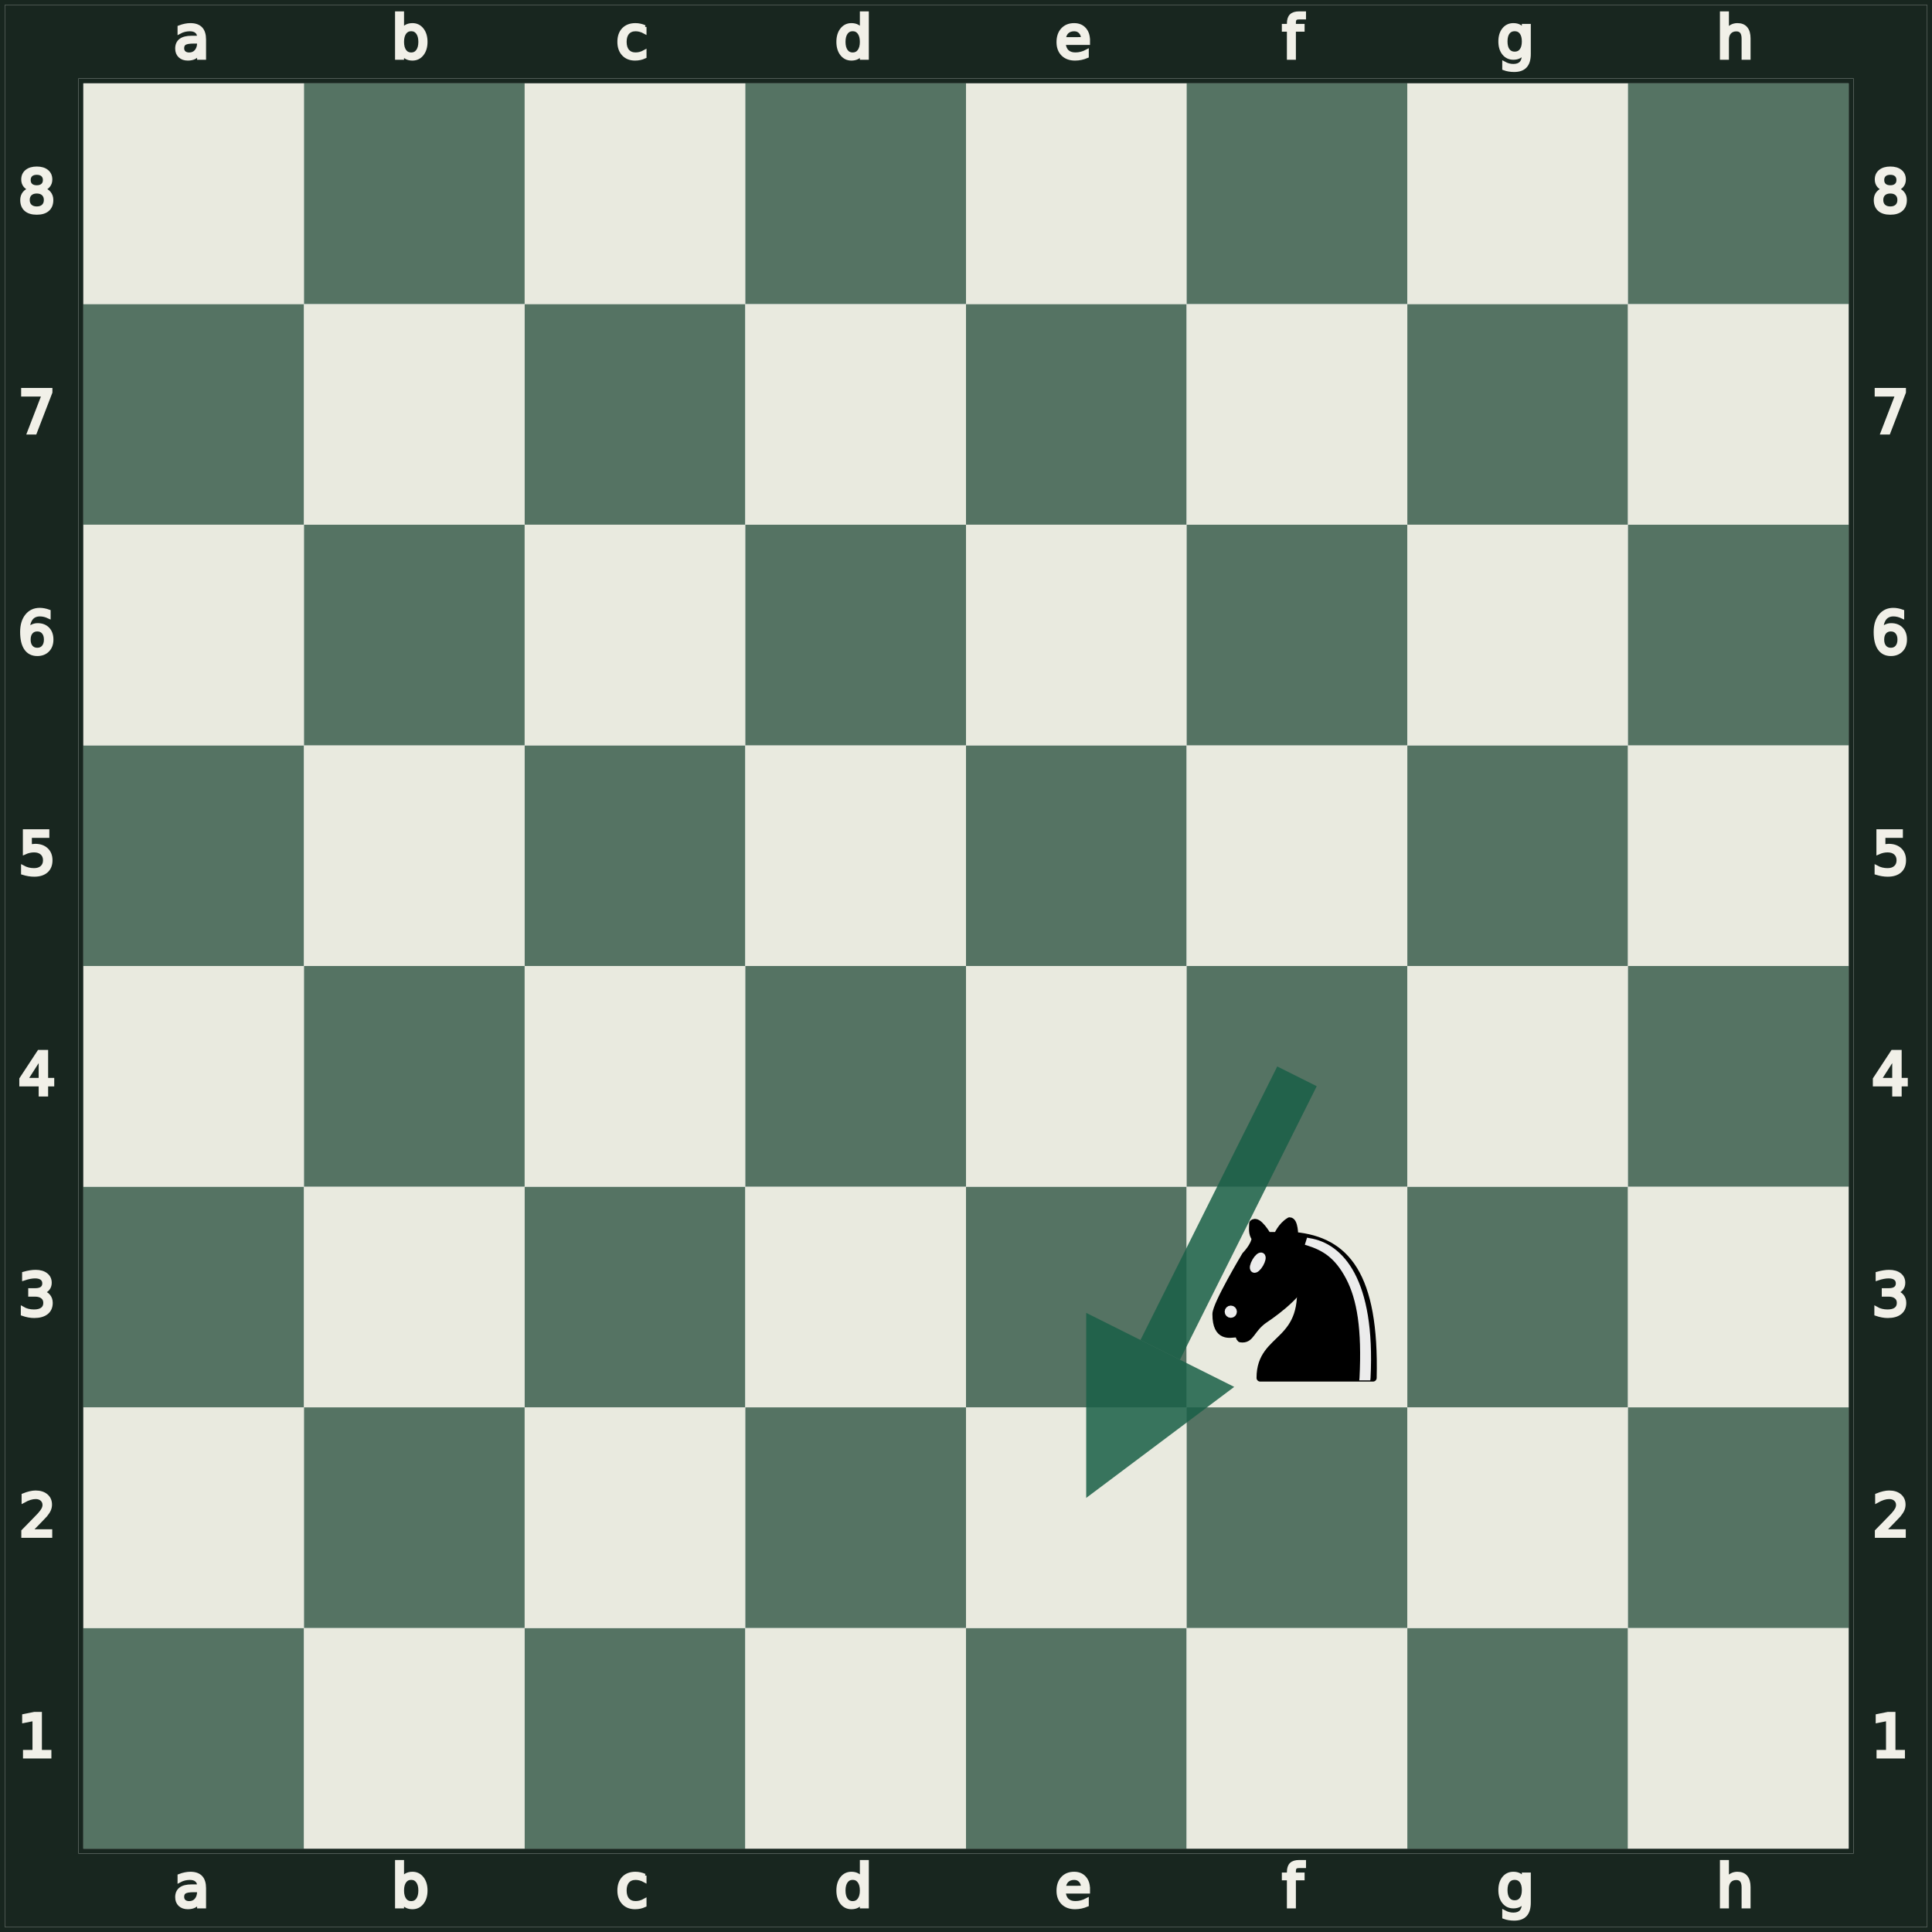
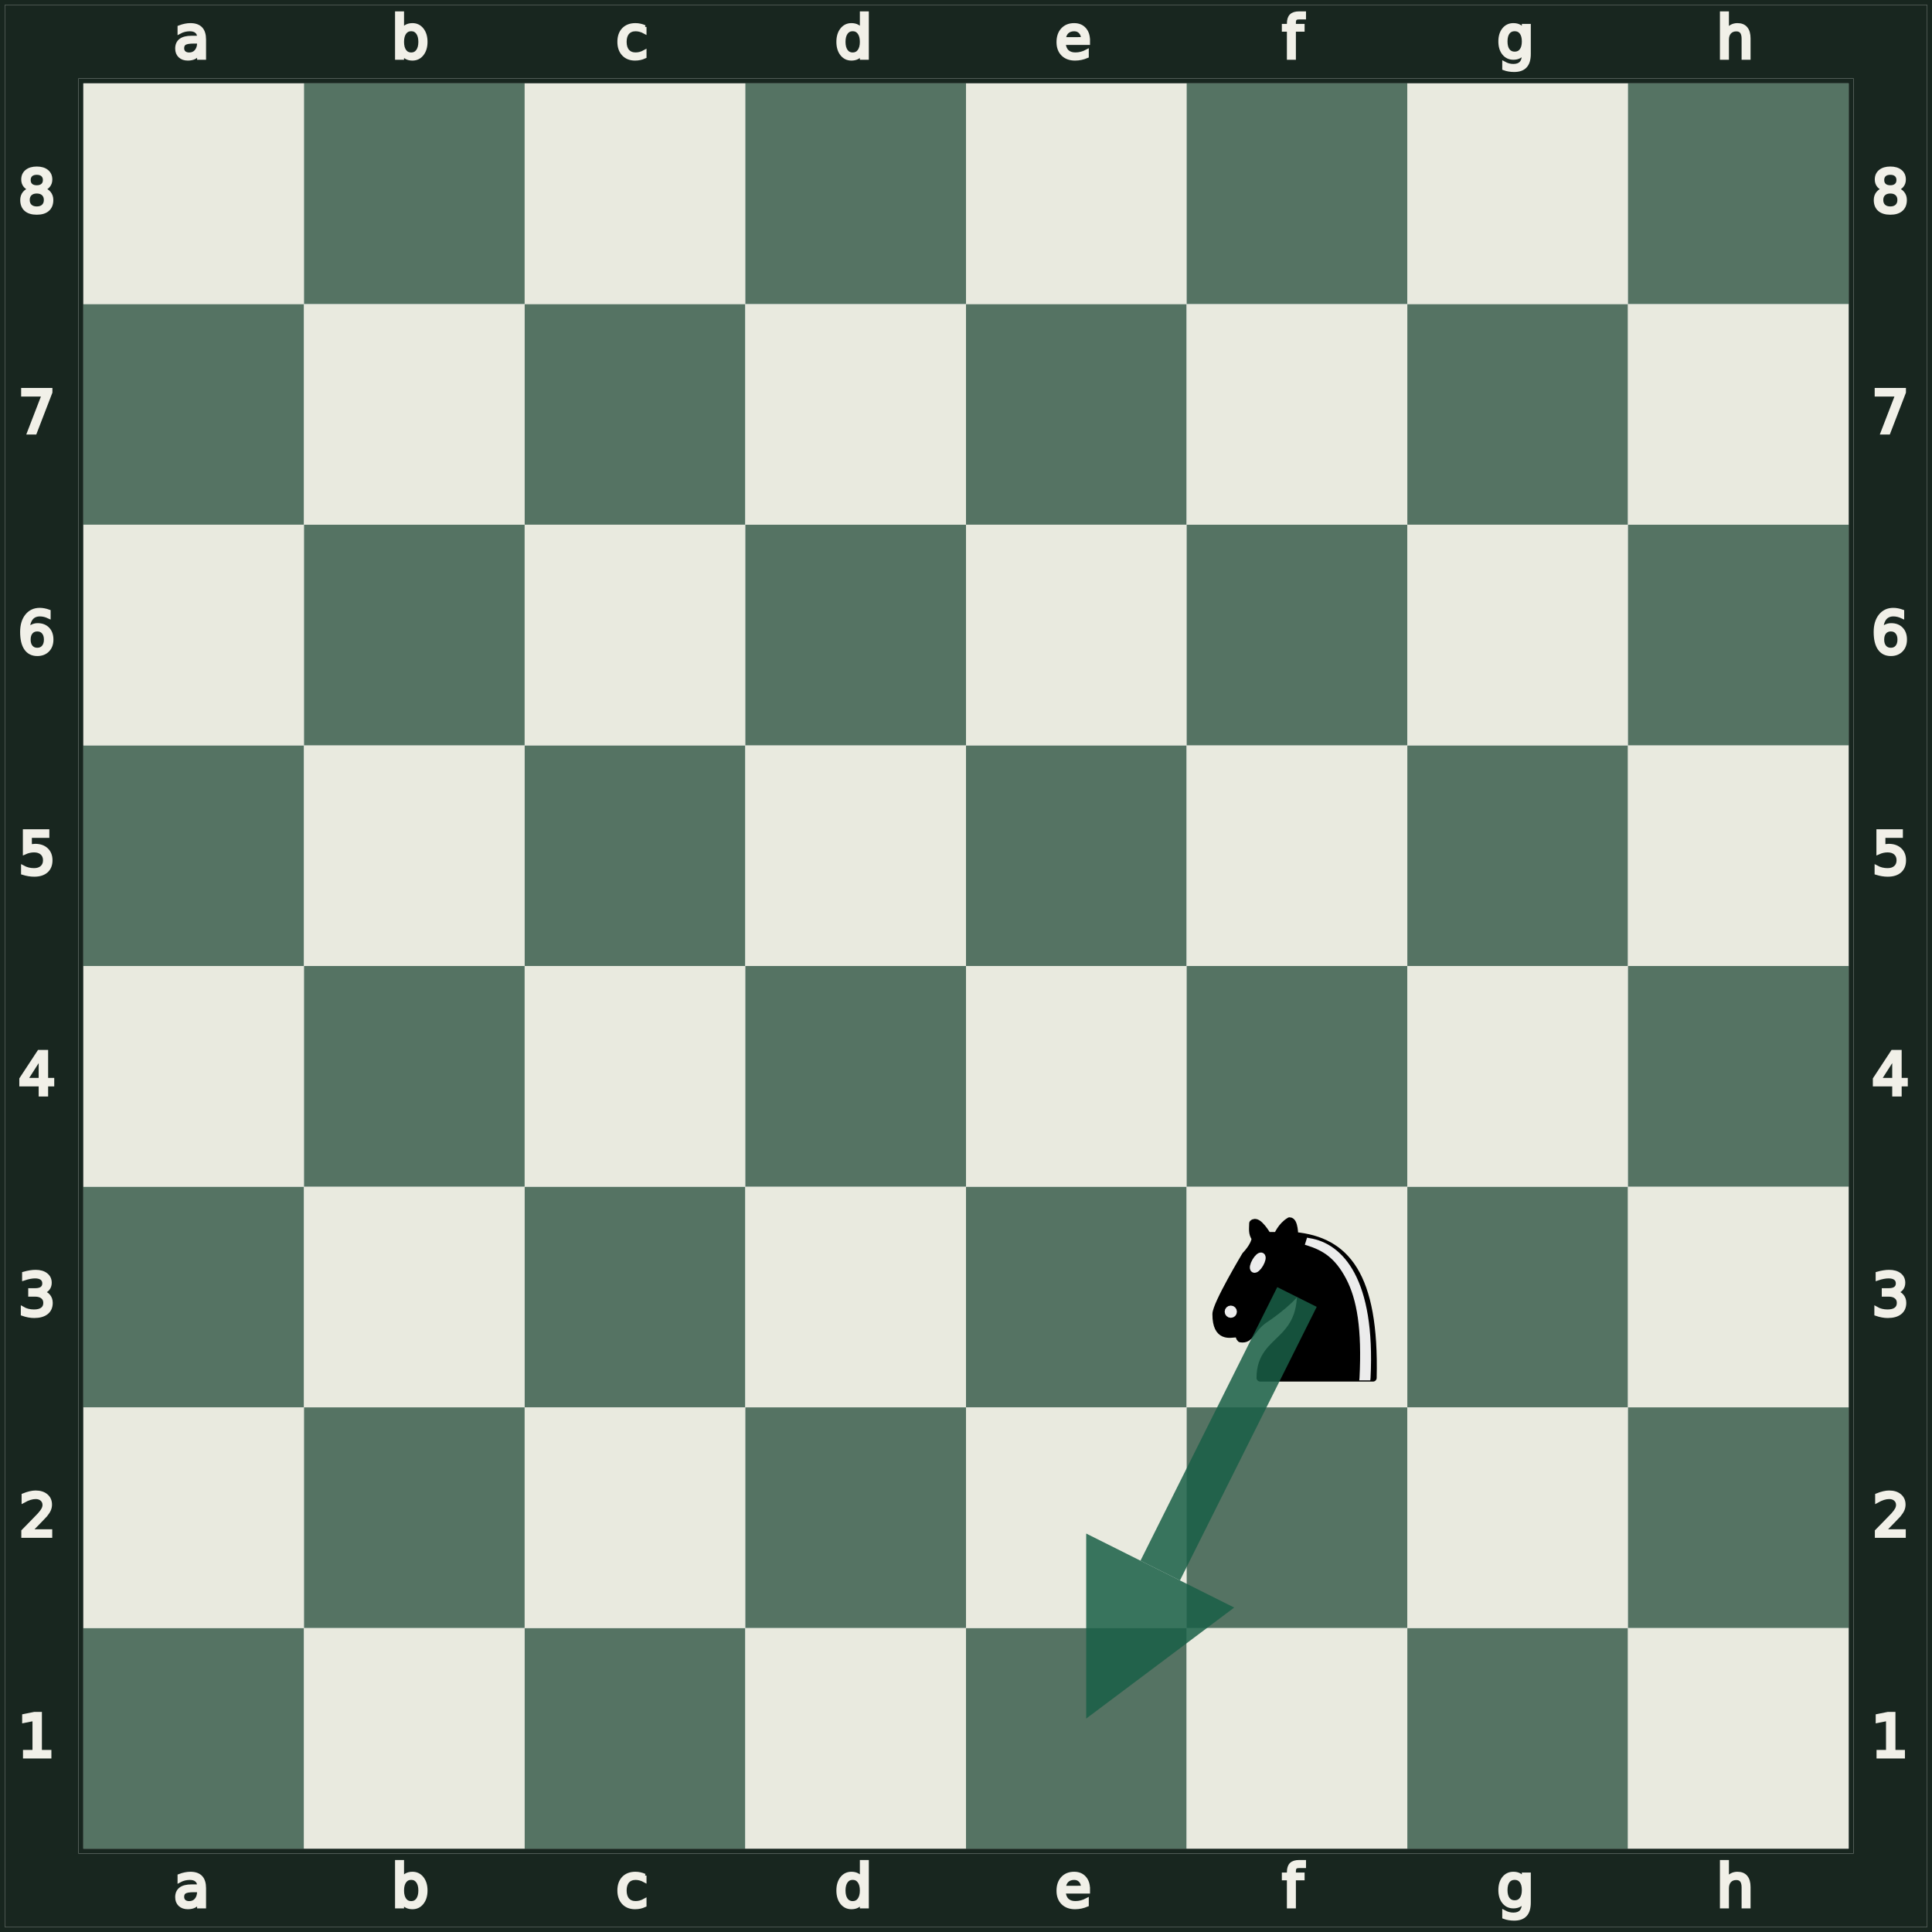
<svg xmlns="http://www.w3.org/2000/svg" xmlns:xlink="http://www.w3.org/1999/xlink" viewBox="0 0 394 394">
  <style>.piece { filter: drop-shadow(0 1px 0 rgba(255,255,255,.18)); }</style>
  <defs>
    <g id="black-knight" class="black knight" fill="none" fill-rule="evenodd" stroke="#000" stroke-width="1.5" stroke-linecap="round" stroke-linejoin="round">
      <path d="M 22,10 C 32.5,11 38.5,18 38,39 L 15,39 C 15,30 25,32.5 23,18" style="fill:#000000; stroke:#000000;" />
      <path d="M 24,18 C 24.38,20.91 18.45,25.37 16,27 C 13,29 13.18,31.34 11,31 C 9.958,30.06 12.41,27.96 11,28 C 10,28 11.19,29.23 10,30 C 9,30 5.997,31 6,26 C 6,24 12,14 12,14 C 12,14 13.89,12.1 14,10.5 C 13.27,9.506 13.5,8.5 13.5,7.5 C 14.5,6.5 16.5,10 16.5,10 L 18.5,10 C 18.5,10 19.28,8.008 21,7 C 22,7 22,10 22,10" style="fill:#000000; stroke:#000000;" />
      <path d="M 9.5 25.5 A 0.5 0.5 0 1 1 8.5,25.5 A 0.5 0.5 0 1 1 9.5 25.5 z" style="fill:#ececec; stroke:#ececec;" />
      <path d="M 15 15.5 A 0.5 1.5 0 1 1 14,15.5 A 0.5 1.5 0 1 1 15 15.5 z" transform="matrix(0.866,0.5,-0.5,0.866,9.693,-5.173)" style="fill:#ececec; stroke:#ececec;" />
      <path d="M 24.55,10.4 L 24.1,11.85 L 24.6,12 C 27.75,13 30.25,14.49 32.5,18.75 C 34.75,23.01 35.75,29.06 35.25,39 L 35.2,39.5 L 37.45,39.5 L 37.5,39 C 38,28.94 36.62,22.15 34.25,17.66 C 31.88,13.17 28.46,11.02 25.06,10.5 L 24.55,10.4 z " style="fill:#ececec; stroke:none;" />
    </g>
  </defs>
  <rect x="0.5" y="0.5" width="393" height="393" fill="none" stroke="#18261f" stroke-width="1" />
  <rect x="8.5" y="8.5" width="377" height="377" fill="none" stroke="#18261f" stroke-width="15" />
  <rect x="16.5" y="16.5" width="361" height="361" fill="none" stroke="#18261f" stroke-width="1" />
  <g transform="translate(22, 1) scale(0.75, 0.75)" fill="#f1f0e8" stroke="#f1f0e8">
    <path d="M23.328 10.016q-1.742 0-2.414.398-.672.398-.672 1.36 0 .765.5 1.218.508.445 1.375.445 1.196 0 1.914-.843.727-.852.727-2.258v-.32zm2.867-.594v4.992h-1.437v-1.328q-.492.797-1.227 1.18-.734.375-1.797.375-1.343 0-2.14-.75-.79-.758-.79-2.024 0-1.476.985-2.226.992-.75 2.953-.75h2.016V8.75q0-.992-.656-1.531-.649-.547-1.829-.547-.75 0-1.46.18-.711.18-1.368.539V6.062q.79-.304 1.532-.453.742-.156 1.445-.156 1.898 0 2.836.984.937.985.937 2.985z" />
  </g>
  <g transform="translate(22, 378) scale(0.75, 0.75)" fill="#f1f0e8" stroke="#f1f0e8">
    <path d="M23.328 10.016q-1.742 0-2.414.398-.672.398-.672 1.36 0 .765.5 1.218.508.445 1.375.445 1.196 0 1.914-.843.727-.852.727-2.258v-.32zm2.867-.594v4.992h-1.437v-1.328q-.492.797-1.227 1.18-.734.375-1.797.375-1.343 0-2.14-.75-.79-.758-.79-2.024 0-1.476.985-2.226.992-.75 2.953-.75h2.016V8.75q0-.992-.656-1.531-.649-.547-1.829-.547-.75 0-1.46.18-.711.18-1.368.539V6.062q.79-.304 1.532-.453.742-.156 1.445-.156 1.898 0 2.836.984.937.985.937 2.985z" />
  </g>
  <g transform="translate(67, 1) scale(0.75, 0.75)" fill="#f1f0e8" stroke="#f1f0e8">
    <path d="M24.922 10.047q0-1.586-.656-2.485-.649-.906-1.79-.906-1.14 0-1.796.906-.649.899-.649 2.485 0 1.586.649 2.492.656.898 1.797.898 1.14 0 1.789-.898.656-.906.656-2.492zm-4.89-3.055q.452-.781 1.14-1.156.695-.383 1.656-.383 1.594 0 2.586 1.266 1 1.265 1 3.328 0 2.062-1 3.328-.992 1.266-2.586 1.266-.96 0-1.656-.375-.688-.383-1.14-1.164v1.312h-1.446V2.258h1.445z" />
  </g>
  <g transform="translate(67, 378) scale(0.75, 0.75)" fill="#f1f0e8" stroke="#f1f0e8">
    <path d="M24.922 10.047q0-1.586-.656-2.485-.649-.906-1.79-.906-1.14 0-1.796.906-.649.899-.649 2.485 0 1.586.649 2.492.656.898 1.797.898 1.14 0 1.789-.898.656-.906.656-2.492zm-4.89-3.055q.452-.781 1.14-1.156.695-.383 1.656-.383 1.594 0 2.586 1.266 1 1.265 1 3.328 0 2.062-1 3.328-.992 1.266-2.586 1.266-.96 0-1.656-.375-.688-.383-1.14-1.164v1.312h-1.446V2.258h1.445z" />
  </g>
  <g transform="translate(112, 1) scale(0.75, 0.75)" fill="#f1f0e8" stroke="#f1f0e8">
    <path d="M25.96 6v1.344q-.608-.336-1.226-.5-.609-.172-1.234-.172-1.398 0-2.172.89-.773.883-.773 2.485 0 1.601.773 2.492.774.883 2.172.883.625 0 1.234-.164.618-.172 1.227-.508v1.328q-.602.281-1.25.422-.64.14-1.367.14-1.977 0-3.14-1.242-1.165-1.242-1.165-3.351 0-2.14 1.172-3.367 1.18-1.227 3.227-1.227.664 0 1.296.14.633.134 1.227.407z" />
  </g>
  <g transform="translate(112, 378) scale(0.75, 0.75)" fill="#f1f0e8" stroke="#f1f0e8">
    <path d="M25.96 6v1.344q-.608-.336-1.226-.5-.609-.172-1.234-.172-1.398 0-2.172.89-.773.883-.773 2.485 0 1.601.773 2.492.774.883 2.172.883.625 0 1.234-.164.618-.172 1.227-.508v1.328q-.602.281-1.25.422-.64.14-1.367.14-1.977 0-3.14-1.242-1.165-1.242-1.165-3.351 0-2.14 1.172-3.367 1.18-1.227 3.227-1.227.664 0 1.296.14.633.134 1.227.407z" />
  </g>
  <g transform="translate(157, 1) scale(0.75, 0.75)" fill="#f1f0e8" stroke="#f1f0e8">
    <path d="M24.973 6.992V2.258h1.437v12.156h-1.437v-1.312q-.453.78-1.149 1.164-.687.375-1.656.375-1.586 0-2.586-1.266-.992-1.266-.992-3.328 0-2.063.992-3.328 1-1.266 2.586-1.266.969 0 1.656.383.696.375 1.149 1.156zm-4.899 3.055q0 1.586.649 2.492.656.898 1.797.898 1.14 0 1.796-.898.657-.906.657-2.492 0-1.586-.657-2.485-.656-.906-1.796-.906-1.141 0-1.797.906-.649.899-.649 2.485z" />
  </g>
  <g transform="translate(157, 378) scale(0.75, 0.75)" fill="#f1f0e8" stroke="#f1f0e8">
    <path d="M24.973 6.992V2.258h1.437v12.156h-1.437v-1.312q-.453.78-1.149 1.164-.687.375-1.656.375-1.586 0-2.586-1.266-.992-1.266-.992-3.328 0-2.063.992-3.328 1-1.266 2.586-1.266.969 0 1.656.383.696.375 1.149 1.156zm-4.899 3.055q0 1.586.649 2.492.656.898 1.797.898 1.14 0 1.796-.898.657-.906.657-2.492 0-1.586-.657-2.485-.656-.906-1.796-.906-1.141 0-1.797.906-.649.899-.649 2.485z" />
  </g>
  <g transform="translate(202, 1) scale(0.75, 0.75)" fill="#f1f0e8" stroke="#f1f0e8">
    <path d="M26.555 9.68v.703h-6.61q.094 1.484.89 2.265.806.774 2.235.774.828 0 1.602-.203.781-.203 1.547-.61v1.36q-.774.328-1.586.5-.813.172-1.649.172-2.093 0-3.32-1.22-1.219-1.218-1.219-3.296 0-2.148 1.157-3.406 1.164-1.266 3.132-1.266 1.766 0 2.79 1.14 1.03 1.134 1.03 3.087zm-1.438-.422q-.015-1.18-.664-1.883-.64-.703-1.703-.703-1.203 0-1.93.68-.718.68-.828 1.914z" />
  </g>
  <g transform="translate(202, 378) scale(0.75, 0.75)" fill="#f1f0e8" stroke="#f1f0e8">
    <path d="M26.555 9.68v.703h-6.61q.094 1.484.89 2.265.806.774 2.235.774.828 0 1.602-.203.781-.203 1.547-.61v1.36q-.774.328-1.586.5-.813.172-1.649.172-2.093 0-3.32-1.22-1.219-1.218-1.219-3.296 0-2.148 1.157-3.406 1.164-1.266 3.132-1.266 1.766 0 2.79 1.14 1.03 1.134 1.03 3.087zm-1.438-.422q-.015-1.18-.664-1.883-.64-.703-1.703-.703-1.203 0-1.93.68-.718.68-.828 1.914z" />
  </g>
  <g transform="translate(247, 1) scale(0.75, 0.75)" fill="#f1f0e8" stroke="#f1f0e8">
    <path d="M25.285 2.258v1.195H23.91q-.773 0-1.078.313-.297.312-.297 1.125v.773h2.367v1.117h-2.367v7.633H21.09V6.781h-1.375V5.664h1.375v-.61q0-1.46.68-2.124.68-.672 2.156-.672z" />
  </g>
  <g transform="translate(247, 378) scale(0.75, 0.75)" fill="#f1f0e8" stroke="#f1f0e8">
    <path d="M25.285 2.258v1.195H23.91q-.773 0-1.078.313-.297.312-.297 1.125v.773h2.367v1.117h-2.367v7.633H21.09V6.781h-1.375V5.664h1.375v-.61q0-1.46.68-2.124.68-.672 2.156-.672z" />
  </g>
  <g transform="translate(292, 1) scale(0.75, 0.75)" fill="#f1f0e8" stroke="#f1f0e8">
    <path d="M24.973 9.937q0-1.562-.649-2.421-.64-.86-1.804-.86-1.157 0-1.805.86-.64.859-.64 2.421 0 1.555.64 2.415.648.859 1.805.859 1.164 0 1.804-.86.649-.859.649-2.414zm1.437 3.391q0 2.234-.992 3.32-.992 1.094-3.04 1.094-.757 0-1.429-.117-.672-.11-1.304-.344v-1.398q.632.344 1.25.508.617.164 1.257.164 1.414 0 2.118-.743.703-.734.703-2.226v-.711q-.446.773-1.141 1.156-.695.383-1.664.383-1.61 0-2.594-1.227-.984-1.226-.984-3.25 0-2.03.984-3.257.985-1.227 2.594-1.227.969 0 1.664.383t1.14 1.156V5.664h1.438z" />
  </g>
  <g transform="translate(292, 378) scale(0.75, 0.75)" fill="#f1f0e8" stroke="#f1f0e8">
    <path d="M24.973 9.937q0-1.562-.649-2.421-.64-.86-1.804-.86-1.157 0-1.805.86-.64.859-.64 2.421 0 1.555.64 2.415.648.859 1.805.859 1.164 0 1.804-.86.649-.859.649-2.414zm1.437 3.391q0 2.234-.992 3.32-.992 1.094-3.04 1.094-.757 0-1.429-.117-.672-.11-1.304-.344v-1.398q.632.344 1.25.508.617.164 1.257.164 1.414 0 2.118-.743.703-.734.703-2.226v-.711q-.446.773-1.141 1.156-.695.383-1.664.383-1.61 0-2.594-1.227-.984-1.226-.984-3.25 0-2.03.984-3.257.985-1.227 2.594-1.227.969 0 1.664.383t1.14 1.156V5.664h1.438z" />
  </g>
  <g transform="translate(337, 1) scale(0.75, 0.75)" fill="#f1f0e8" stroke="#f1f0e8">
    <path d="M26.164 9.133v5.281h-1.437V9.18q0-1.243-.485-1.86-.484-.617-1.453-.617-1.164 0-1.836.742-.672.742-.672 2.024v4.945h-1.445V2.258h1.445v4.765q.516-.789 1.211-1.18.703-.39 1.617-.39 1.508 0 2.282.938.773.93.773 2.742z" />
  </g>
  <g transform="translate(337, 378) scale(0.75, 0.75)" fill="#f1f0e8" stroke="#f1f0e8">
    <path d="M26.164 9.133v5.281h-1.437V9.18q0-1.243-.485-1.86-.484-.617-1.453-.617-1.164 0-1.836.742-.672.742-.672 2.024v4.945h-1.445V2.258h1.445v4.765q.516-.789 1.211-1.18.703-.39 1.617-.39 1.508 0 2.282.938.773.93.773 2.742z" />
  </g>
  <g transform="translate(0, 337) scale(0.75, 0.75)" fill="#f1f0e8" stroke="#f1f0e8">
    <path d="M6.754 26.996h2.578v-8.898l-2.805.562v-1.437l2.79-.563h1.578v10.336h2.578v1.328h-6.72z" />
  </g>
  <g transform="translate(378, 337) scale(0.75, 0.75)" fill="#f1f0e8" stroke="#f1f0e8">
    <path d="M6.754 26.996h2.578v-8.898l-2.805.562v-1.437l2.79-.563h1.578v10.336h2.578v1.328h-6.72z" />
  </g>
  <g transform="translate(0, 292) scale(0.75, 0.75)" fill="#f1f0e8" stroke="#f1f0e8">
    <path d="M8.195 26.996h5.508v1.328H6.297v-1.328q.898-.93 2.445-2.492 1.555-1.57 1.953-2.024.758-.851 1.055-1.437.305-.594.305-1.164 0-.93-.657-1.516-.648-.586-1.695-.586-.742 0-1.57.258-.82.258-1.758.781v-1.593q.953-.383 1.781-.578.828-.196 1.516-.196 1.812 0 2.89.906 1.079.907 1.079 2.422 0 .72-.274 1.368-.265.64-.976 1.515-.196.227-1.243 1.313-1.046 1.078-2.953 3.023z" />
  </g>
  <g transform="translate(378, 292) scale(0.75, 0.75)" fill="#f1f0e8" stroke="#f1f0e8">
    <path d="M8.195 26.996h5.508v1.328H6.297v-1.328q.898-.93 2.445-2.492 1.555-1.57 1.953-2.024.758-.851 1.055-1.437.305-.594.305-1.164 0-.93-.657-1.516-.648-.586-1.695-.586-.742 0-1.57.258-.82.258-1.758.781v-1.593q.953-.383 1.781-.578.828-.196 1.516-.196 1.812 0 2.89.906 1.079.907 1.079 2.422 0 .72-.274 1.368-.265.64-.976 1.515-.196.227-1.243 1.313-1.046 1.078-2.953 3.023z" />
  </g>
  <g transform="translate(0, 247) scale(0.75, 0.75)" fill="#f1f0e8" stroke="#f1f0e8">
    <path d="M11.434 22.035q1.132.242 1.765 1.008.64.766.64 1.89 0 1.727-1.187 2.672-1.187.946-3.375.946-.734 0-1.515-.149-.774-.14-1.602-.43V26.45q.656.383 1.438.578.78.196 1.632.196 1.485 0 2.258-.586.782-.586.782-1.703 0-1.032-.727-1.61-.719-.586-2.008-.586h-1.36v-1.297h1.423q1.164 0 1.78-.46.618-.47.618-1.344 0-.899-.64-1.375-.633-.485-1.82-.485-.65 0-1.391.141-.743.14-1.633.437V16.95q.898-.25 1.68-.375.788-.125 1.484-.125 1.797 0 2.844.82 1.046.813 1.046 2.204 0 .968-.554 1.64-.555.664-1.578.922z" />
  </g>
  <g transform="translate(378, 247) scale(0.75, 0.75)" fill="#f1f0e8" stroke="#f1f0e8">
    <path d="M11.434 22.035q1.132.242 1.765 1.008.64.766.64 1.89 0 1.727-1.187 2.672-1.187.946-3.375.946-.734 0-1.515-.149-.774-.14-1.602-.43V26.45q.656.383 1.438.578.78.196 1.632.196 1.485 0 2.258-.586.782-.586.782-1.703 0-1.032-.727-1.61-.719-.586-2.008-.586h-1.36v-1.297h1.423q1.164 0 1.78-.46.618-.47.618-1.344 0-.899-.64-1.375-.633-.485-1.82-.485-.65 0-1.391.141-.743.14-1.633.437V16.95q.898-.25 1.68-.375.788-.125 1.484-.125 1.797 0 2.844.82 1.046.813 1.046 2.204 0 .968-.554 1.64-.555.664-1.578.922z" />
  </g>
  <g transform="translate(0, 202) scale(0.75, 0.75)" fill="#f1f0e8" stroke="#f1f0e8">
    <path d="M11.016 18.035L7.03 24.262h3.985zm-.414-1.375h1.984v7.602h1.664v1.312h-1.664v2.75h-1.57v-2.75H5.75v-1.523z" />
  </g>
  <g transform="translate(378, 202) scale(0.75, 0.75)" fill="#f1f0e8" stroke="#f1f0e8">
    <path d="M11.016 18.035L7.03 24.262h3.985zm-.414-1.375h1.984v7.602h1.664v1.312h-1.664v2.75h-1.57v-2.75H5.75v-1.523z" />
  </g>
  <g transform="translate(0, 157) scale(0.75, 0.75)" fill="#f1f0e8" stroke="#f1f0e8">
    <path d="M6.719 16.66h6.195v1.328h-4.75v2.86q.344-.118.688-.172.343-.063.687-.063 1.953 0 3.094 1.07 1.14 1.07 1.14 2.899 0 1.883-1.171 2.93-1.172 1.039-3.305 1.039-.735 0-1.5-.125-.758-.125-1.57-.375v-1.586q.703.383 1.453.57.75.188 1.586.188 1.351 0 2.14-.711.79-.711.79-1.93 0-1.219-.79-1.93-.789-.71-2.14-.71-.633 0-1.266.14-.625.14-1.281.438z" />
  </g>
  <g transform="translate(378, 157) scale(0.75, 0.75)" fill="#f1f0e8" stroke="#f1f0e8">
    <path d="M6.719 16.66h6.195v1.328h-4.75v2.86q.344-.118.688-.172.343-.063.687-.063 1.953 0 3.094 1.07 1.14 1.07 1.14 2.899 0 1.883-1.171 2.93-1.172 1.039-3.305 1.039-.735 0-1.5-.125-.758-.125-1.57-.375v-1.586q.703.383 1.453.57.75.188 1.586.188 1.351 0 2.14-.711.79-.711.79-1.93 0-1.219-.79-1.93-.789-.71-2.14-.71-.633 0-1.266.14-.625.14-1.281.438z" />
  </g>
  <g transform="translate(0, 112) scale(0.75, 0.75)" fill="#f1f0e8" stroke="#f1f0e8">
    <path d="M10.137 21.863q-1.063 0-1.688.727-.617.726-.617 1.992 0 1.258.617 1.992.625.727 1.688.727 1.062 0 1.68-.727.624-.734.624-1.992 0-1.266-.625-1.992-.617-.727-1.68-.727zm3.133-4.945v1.437q-.594-.28-1.204-.43-.601-.148-1.195-.148-1.562 0-2.39 1.055-.82 1.055-.938 3.188.46-.68 1.156-1.04.696-.367 1.531-.367 1.758 0 2.774 1.07 1.023 1.063 1.023 2.899 0 1.797-1.062 2.883-1.063 1.086-2.828 1.086-2.024 0-3.094-1.547-1.07-1.555-1.07-4.5 0-2.766 1.312-4.406 1.313-1.649 3.524-1.649.593 0 1.195.117.61.118 1.266.352z" />
  </g>
  <g transform="translate(378, 112) scale(0.75, 0.75)" fill="#f1f0e8" stroke="#f1f0e8">
    <path d="M10.137 21.863q-1.063 0-1.688.727-.617.726-.617 1.992 0 1.258.617 1.992.625.727 1.688.727 1.062 0 1.68-.727.624-.734.624-1.992 0-1.266-.625-1.992-.617-.727-1.68-.727zm3.133-4.945v1.437q-.594-.28-1.204-.43-.601-.148-1.195-.148-1.562 0-2.39 1.055-.82 1.055-.938 3.188.46-.68 1.156-1.04.696-.367 1.531-.367 1.758 0 2.774 1.07 1.023 1.063 1.023 2.899 0 1.797-1.062 2.883-1.063 1.086-2.828 1.086-2.024 0-3.094-1.547-1.07-1.555-1.07-4.5 0-2.766 1.312-4.406 1.313-1.649 3.524-1.649.593 0 1.195.117.61.118 1.266.352z" />
  </g>
  <g transform="translate(0, 67) scale(0.75, 0.75)" fill="#f1f0e8" stroke="#f1f0e8">
    <path d="M6.25 16.66h7.5v.672L9.516 28.324H7.867l3.985-10.336H6.25z" />
  </g>
  <g transform="translate(378, 67) scale(0.75, 0.75)" fill="#f1f0e8" stroke="#f1f0e8">
    <path d="M6.25 16.66h7.5v.672L9.516 28.324H7.867l3.985-10.336H6.25z" />
  </g>
  <g transform="translate(0, 22) scale(0.75, 0.75)" fill="#f1f0e8" stroke="#f1f0e8">
    <path d="M10 22.785q-1.125 0-1.773.602-.641.601-.641 1.656t.64 1.656q.649.602 1.774.602t1.773-.602q.649-.61.649-1.656 0-1.055-.649-1.656-.64-.602-1.773-.602zm-1.578-.672q-1.016-.25-1.586-.945-.563-.695-.563-1.695 0-1.399.993-2.211 1-.813 2.734-.813 1.742 0 2.734.813.993.812.993 2.21 0 1-.57 1.696-.563.695-1.571.945 1.14.266 1.773 1.04.641.773.641 1.89 0 1.695-1.04 2.602-1.03.906-2.96.906t-2.969-.906Q6 26.738 6 25.043q0-1.117.64-1.89.641-.774 1.782-1.04zm-.578-2.492q0 .906.562 1.414.57.508 1.594.508 1.016 0 1.586-.508.578-.508.578-1.414 0-.906-.578-1.414-.57-.508-1.586-.508-1.023 0-1.594.508-.562.508-.562 1.414z" />
  </g>
  <g transform="translate(378, 22) scale(0.75, 0.75)" fill="#f1f0e8" stroke="#f1f0e8">
    <path d="M10 22.785q-1.125 0-1.773.602-.641.601-.641 1.656t.64 1.656q.649.602 1.774.602t1.773-.602q.649-.61.649-1.656 0-1.055-.649-1.656-.64-.602-1.773-.602zm-1.578-.672q-1.016-.25-1.586-.945-.563-.695-.563-1.695 0-1.399.993-2.211 1-.813 2.734-.813 1.742 0 2.734.813.993.812.993 2.21 0 1-.57 1.696-.563.695-1.571.945 1.14.266 1.773 1.04.641.773.641 1.89 0 1.695-1.04 2.602-1.03.906-2.96.906t-2.969-.906Q6 26.738 6 25.043q0-1.117.64-1.89.641-.774 1.782-1.04zm-.578-2.492q0 .906.562 1.414.57.508 1.594.508 1.016 0 1.586-.508.578-.508.578-1.414 0-.906-.578-1.414-.57-.508-1.586-.508-1.023 0-1.594.508-.562.508-.562 1.414z" />
  </g>
  <rect x="17" y="332" width="45" height="45" class="square dark a1" stroke="none" fill="#557363" />
  <rect x="62" y="332" width="45" height="45" class="square light b1" stroke="none" fill="#e9eadf" />
  <rect x="107" y="332" width="45" height="45" class="square dark c1" stroke="none" fill="#557363" />
  <rect x="152" y="332" width="45" height="45" class="square light d1" stroke="none" fill="#e9eadf" />
  <rect x="197" y="332" width="45" height="45" class="square dark e1" stroke="none" fill="#557363" />
  <rect x="242" y="332" width="45" height="45" class="square light f1" stroke="none" fill="#e9eadf" />
  <rect x="287" y="332" width="45" height="45" class="square dark g1" stroke="none" fill="#557363" />
  <rect x="332" y="332" width="45" height="45" class="square light h1" stroke="none" fill="#e9eadf" />
  <rect x="17" y="287" width="45" height="45" class="square light a2" stroke="none" fill="#e9eadf" />
  <rect x="62" y="287" width="45" height="45" class="square dark b2" stroke="none" fill="#557363" />
  <rect x="107" y="287" width="45" height="45" class="square light c2" stroke="none" fill="#e9eadf" />
  <rect x="152" y="287" width="45" height="45" class="square dark d2" stroke="none" fill="#557363" />
  <rect x="197" y="287" width="45" height="45" class="square light e2" stroke="none" fill="#e9eadf" />
  <rect x="242" y="287" width="45" height="45" class="square dark f2" stroke="none" fill="#557363" />
  <rect x="287" y="287" width="45" height="45" class="square light g2" stroke="none" fill="#e9eadf" />
  <rect x="332" y="287" width="45" height="45" class="square dark h2" stroke="none" fill="#557363" />
  <rect x="17" y="242" width="45" height="45" class="square dark a3" stroke="none" fill="#557363" />
  <rect x="62" y="242" width="45" height="45" class="square light b3" stroke="none" fill="#e9eadf" />
  <rect x="107" y="242" width="45" height="45" class="square dark c3" stroke="none" fill="#557363" />
  <rect x="152" y="242" width="45" height="45" class="square light d3" stroke="none" fill="#e9eadf" />
  <rect x="197" y="242" width="45" height="45" class="square dark e3" stroke="none" fill="#557363" />
  <rect x="242" y="242" width="45" height="45" class="square light f3" stroke="none" fill="#e9eadf" />
  <rect x="287" y="242" width="45" height="45" class="square dark g3" stroke="none" fill="#557363" />
  <rect x="332" y="242" width="45" height="45" class="square light h3" stroke="none" fill="#e9eadf" />
  <rect x="17" y="197" width="45" height="45" class="square light a4" stroke="none" fill="#e9eadf" />
  <rect x="62" y="197" width="45" height="45" class="square dark b4" stroke="none" fill="#557363" />
  <rect x="107" y="197" width="45" height="45" class="square light c4" stroke="none" fill="#e9eadf" />
  <rect x="152" y="197" width="45" height="45" class="square dark d4" stroke="none" fill="#557363" />
  <rect x="197" y="197" width="45" height="45" class="square light e4" stroke="none" fill="#e9eadf" />
  <rect x="242" y="197" width="45" height="45" class="square dark f4" stroke="none" fill="#557363" />
  <rect x="287" y="197" width="45" height="45" class="square light g4" stroke="none" fill="#e9eadf" />
  <rect x="332" y="197" width="45" height="45" class="square dark h4" stroke="none" fill="#557363" />
  <rect x="17" y="152" width="45" height="45" class="square dark a5" stroke="none" fill="#557363" />
  <rect x="62" y="152" width="45" height="45" class="square light b5" stroke="none" fill="#e9eadf" />
  <rect x="107" y="152" width="45" height="45" class="square dark c5" stroke="none" fill="#557363" />
  <rect x="152" y="152" width="45" height="45" class="square light d5" stroke="none" fill="#e9eadf" />
  <rect x="197" y="152" width="45" height="45" class="square dark e5" stroke="none" fill="#557363" />
  <rect x="242" y="152" width="45" height="45" class="square light f5" stroke="none" fill="#e9eadf" />
  <rect x="287" y="152" width="45" height="45" class="square dark g5" stroke="none" fill="#557363" />
  <rect x="332" y="152" width="45" height="45" class="square light h5" stroke="none" fill="#e9eadf" />
  <rect x="17" y="107" width="45" height="45" class="square light a6" stroke="none" fill="#e9eadf" />
  <rect x="62" y="107" width="45" height="45" class="square dark b6" stroke="none" fill="#557363" />
  <rect x="107" y="107" width="45" height="45" class="square light c6" stroke="none" fill="#e9eadf" />
  <rect x="152" y="107" width="45" height="45" class="square dark d6" stroke="none" fill="#557363" />
  <rect x="197" y="107" width="45" height="45" class="square light e6" stroke="none" fill="#e9eadf" />
  <rect x="242" y="107" width="45" height="45" class="square dark f6" stroke="none" fill="#557363" />
  <rect x="287" y="107" width="45" height="45" class="square light g6" stroke="none" fill="#e9eadf" />
  <rect x="332" y="107" width="45" height="45" class="square dark h6" stroke="none" fill="#557363" />
  <rect x="17" y="62" width="45" height="45" class="square dark a7" stroke="none" fill="#557363" />
  <rect x="62" y="62" width="45" height="45" class="square light b7" stroke="none" fill="#e9eadf" />
  <rect x="107" y="62" width="45" height="45" class="square dark c7" stroke="none" fill="#557363" />
  <rect x="152" y="62" width="45" height="45" class="square light d7" stroke="none" fill="#e9eadf" />
  <rect x="197" y="62" width="45" height="45" class="square dark e7" stroke="none" fill="#557363" />
  <rect x="242" y="62" width="45" height="45" class="square light f7" stroke="none" fill="#e9eadf" />
  <rect x="287" y="62" width="45" height="45" class="square dark g7" stroke="none" fill="#557363" />
  <rect x="332" y="62" width="45" height="45" class="square light h7" stroke="none" fill="#e9eadf" />
  <rect x="17" y="17" width="45" height="45" class="square light a8" stroke="none" fill="#e9eadf" />
  <rect x="62" y="17" width="45" height="45" class="square dark b8" stroke="none" fill="#557363" />
  <rect x="107" y="17" width="45" height="45" class="square light c8" stroke="none" fill="#e9eadf" />
  <rect x="152" y="17" width="45" height="45" class="square dark d8" stroke="none" fill="#557363" />
  <rect x="197" y="17" width="45" height="45" class="square light e8" stroke="none" fill="#e9eadf" />
  <rect x="242" y="17" width="45" height="45" class="square dark f8" stroke="none" fill="#557363" />
  <rect x="287" y="17" width="45" height="45" class="square light g8" stroke="none" fill="#e9eadf" />
  <rect x="332" y="17" width="45" height="45" class="square dark h8" stroke="none" fill="#557363" />
  <use href="#black-knight" xlink:href="#black-knight" transform="translate(242, 242)" />
-   <line x1="264.5" y1="219.5" x2="236.606" y2="275.288" stroke="#195f47d9" stroke-width="9.0" stroke-linecap="butt" class="arrow" />
-   <polygon points="221.512,305.475 251.699,282.835 221.512,267.741" fill="#195f47d9" class="arrow" />
+   <line x1="264.5" y1="264.5" x2="236.606" y2="320.288" stroke="#195f47d9" stroke-width="9.0" stroke-linecap="butt" class="arrow" />
+   <polygon points="221.512,350.475 251.699,327.835 221.512,312.741" fill="#195f47d9" class="arrow" />
</svg>
